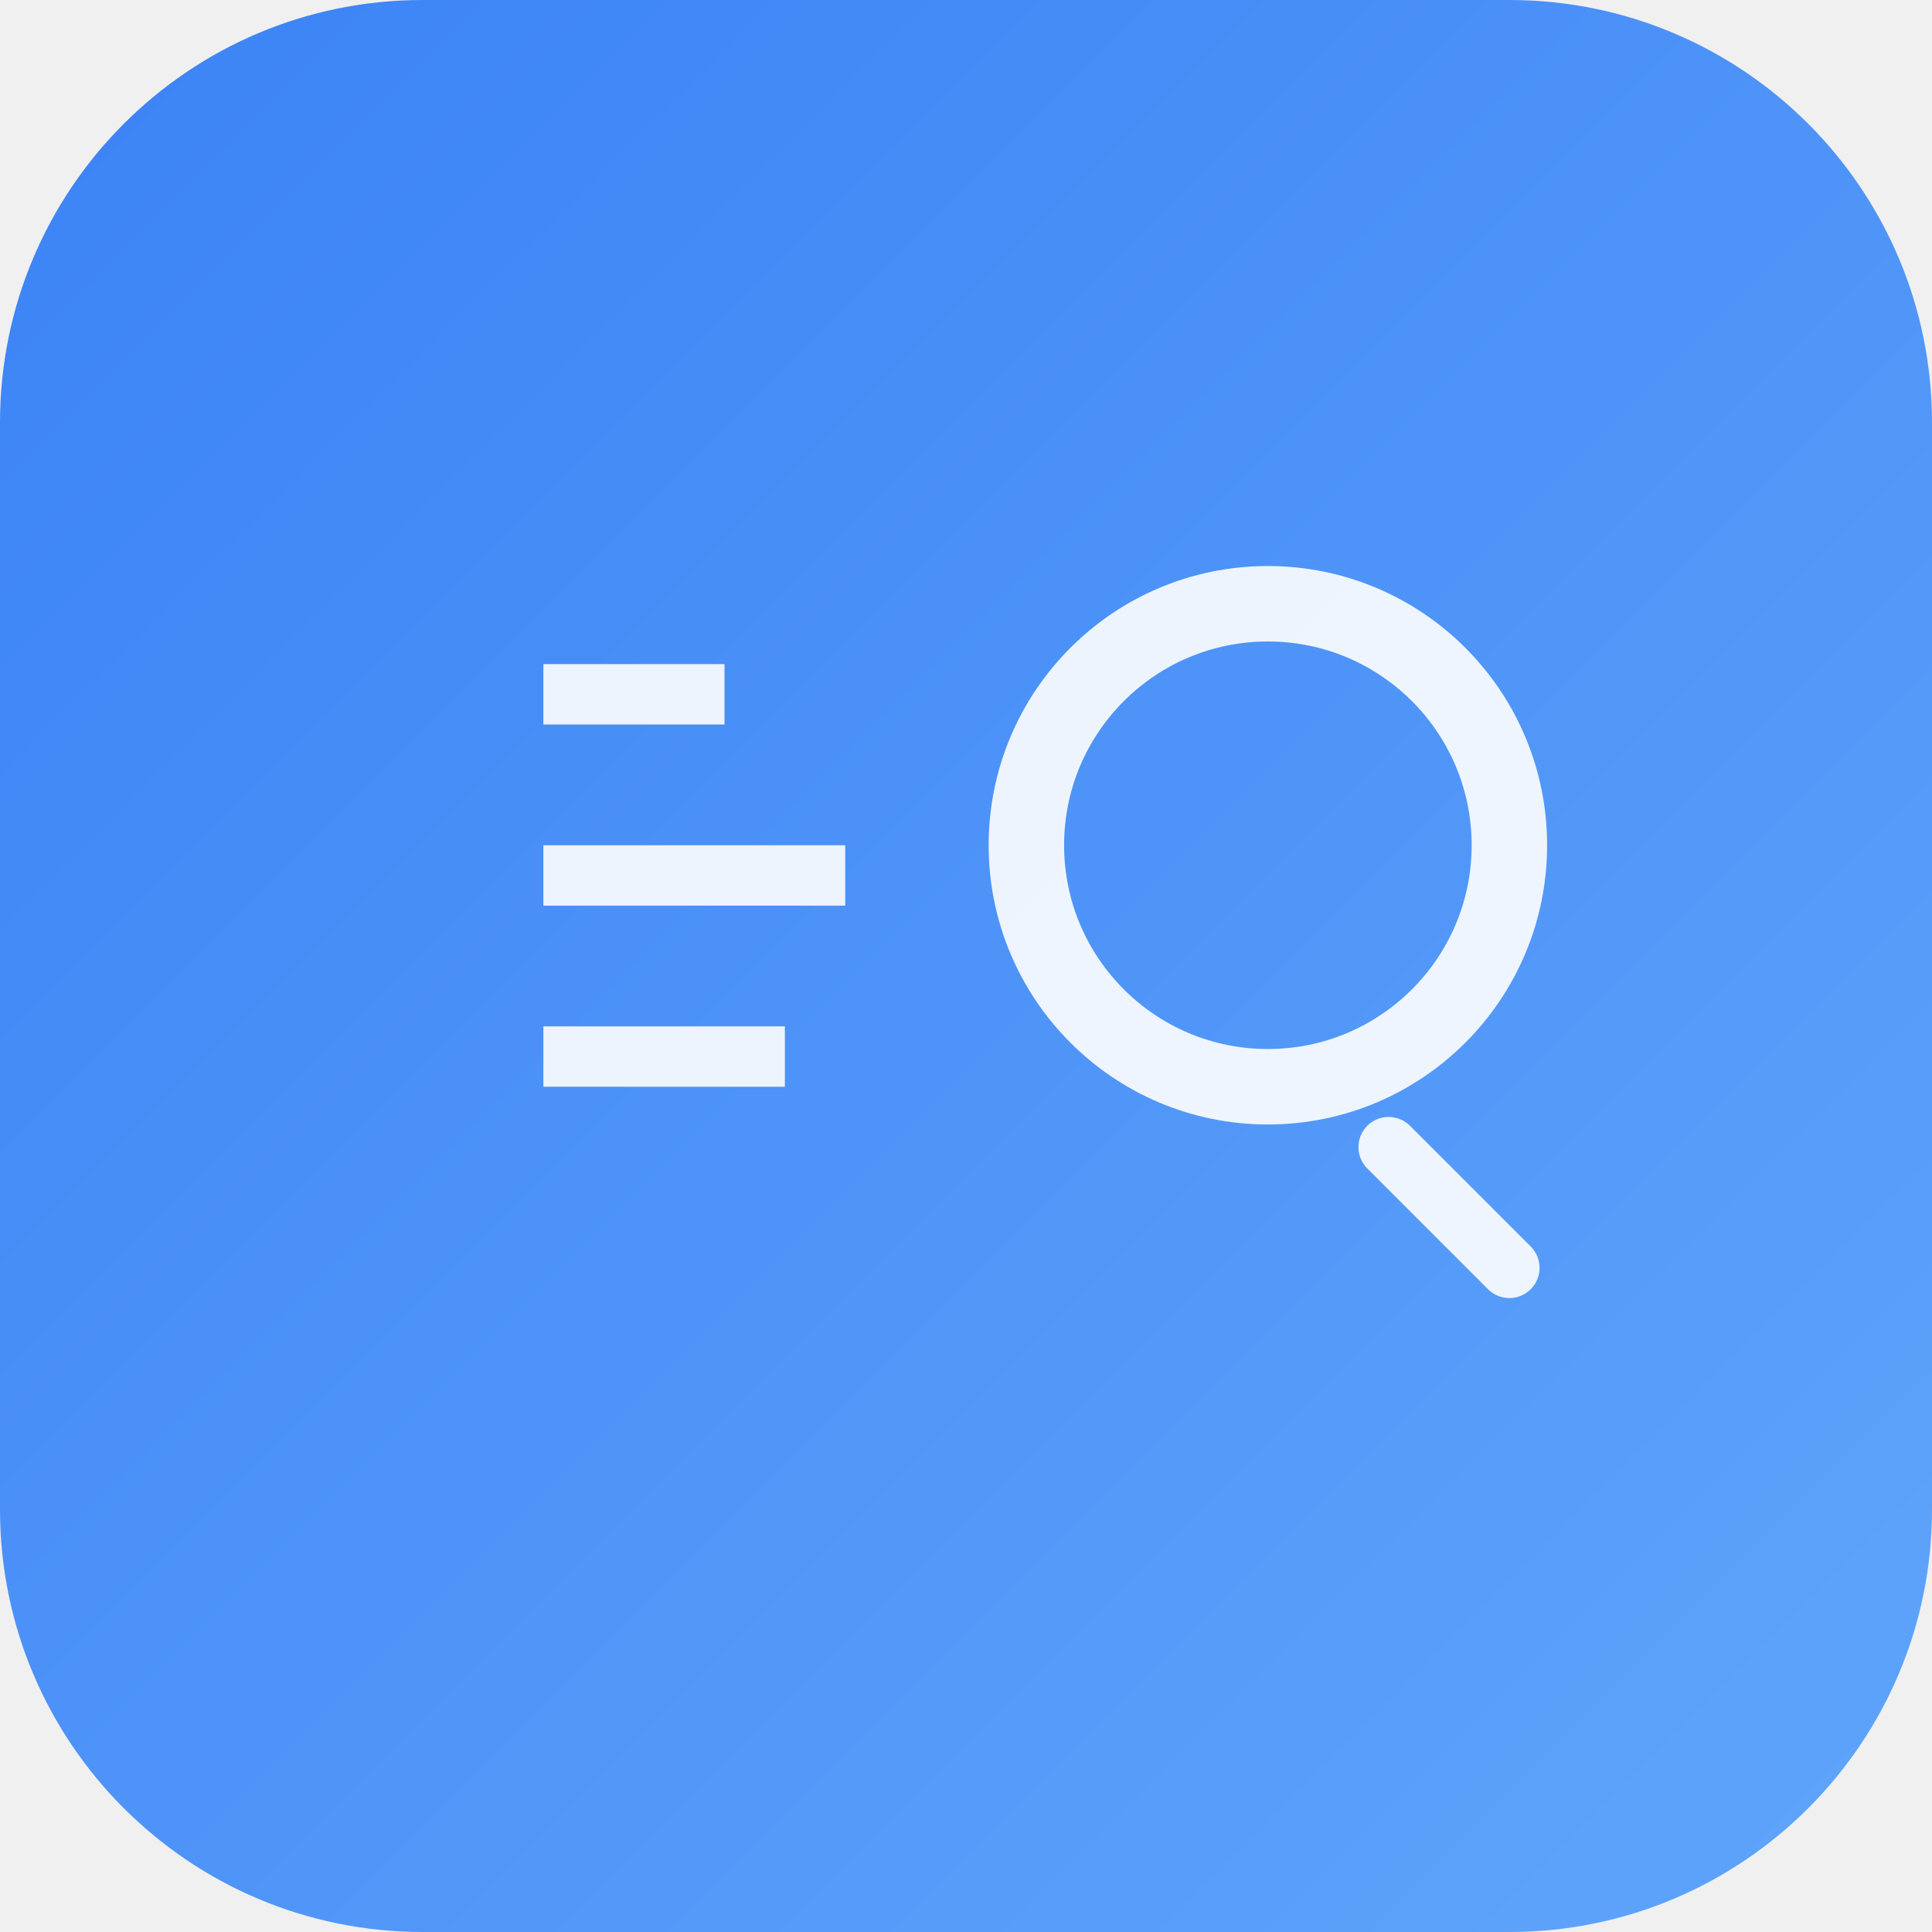
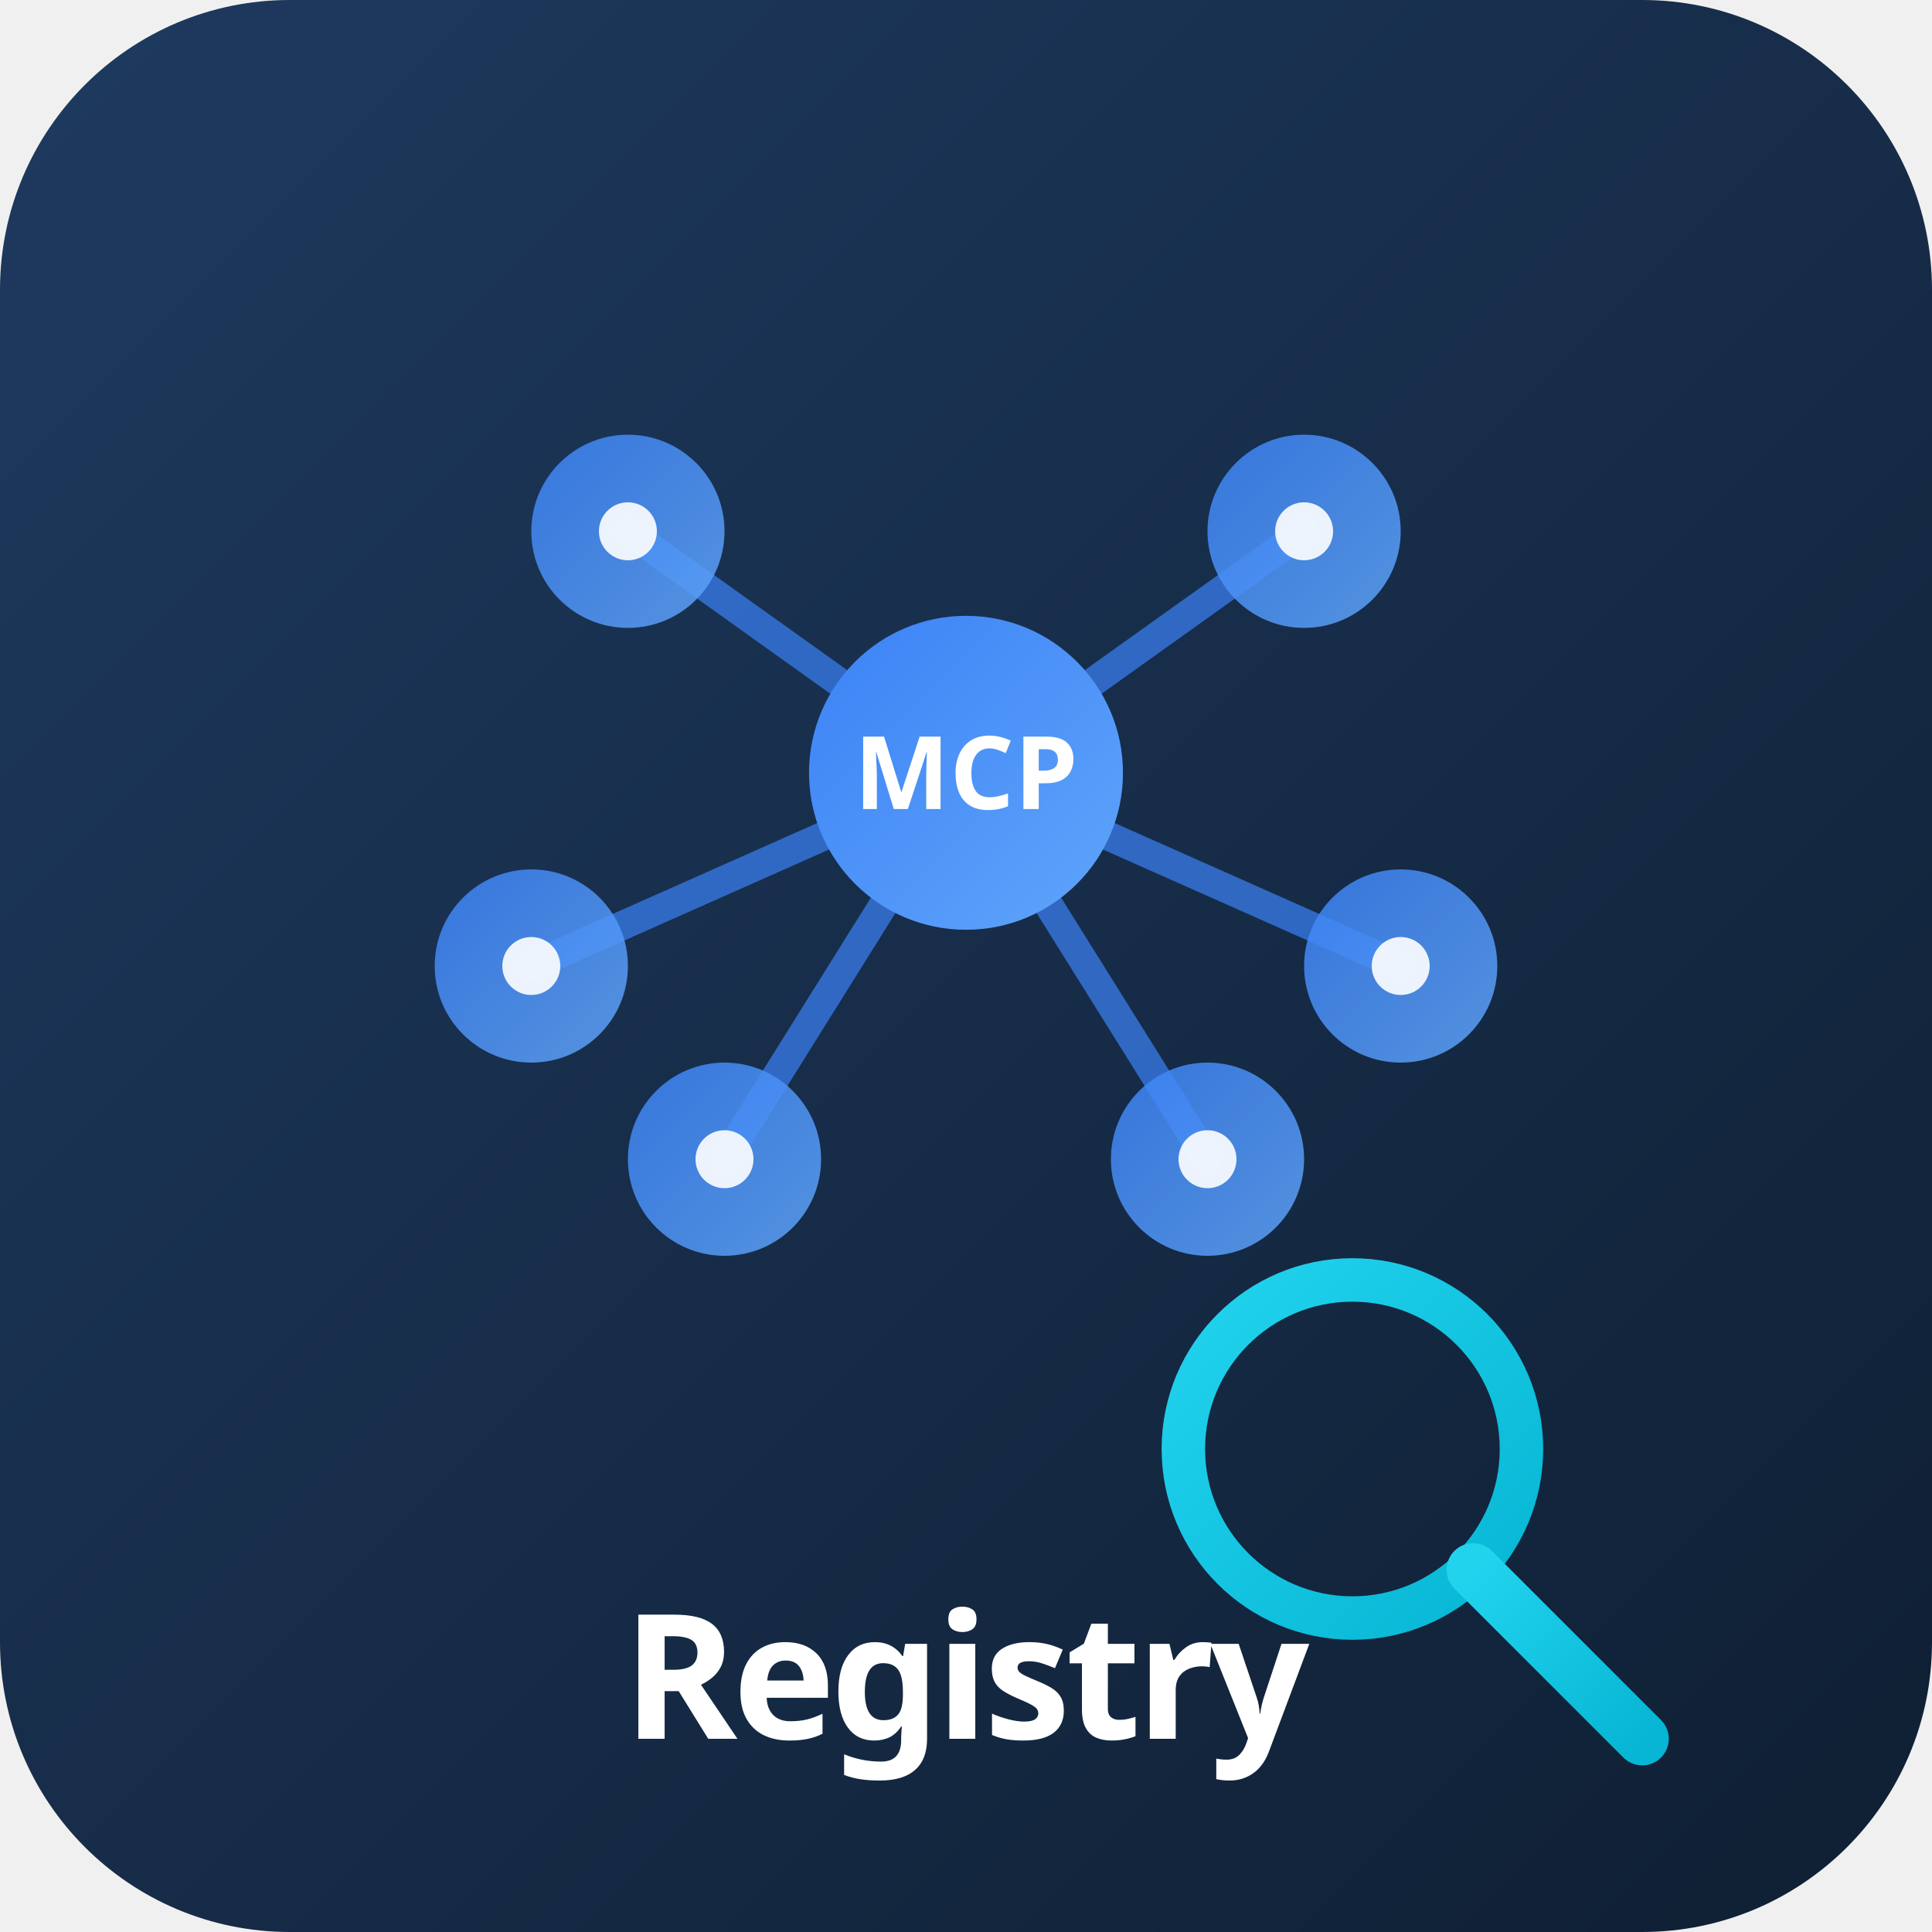
- <svg xmlns="http://www.w3.org/2000/svg" viewBox="0 0 64 64" fill="none" aria-hidden="true">
+ <svg xmlns="http://www.w3.org/2000/svg" viewBox="0 0 800 800" width="800" height="800" fill="none">
  <defs>
-     <linearGradient id="logoGrad" x1="0%" y1="0%" x2="100%" y2="100%">
+     <linearGradient id="bgGrad" x1="0%" y1="0%" x2="100%" y2="100%">
+       <stop offset="0%" stop-color="#1e3a5f" />
+       <stop offset="100%" stop-color="#0f1f33" />
+     </linearGradient>
+     <linearGradient id="nodeGrad" x1="0%" y1="0%" x2="100%" y2="100%">
      <stop offset="0%" stop-color="#3b82f6" />
      <stop offset="100%" stop-color="#60a5fa" />
    </linearGradient>
+     <linearGradient id="searchGrad" x1="0%" y1="0%" x2="100%" y2="100%">
+       <stop offset="0%" stop-color="#22d3ee" />
+       <stop offset="100%" stop-color="#06b6d4" />
+     </linearGradient>
  </defs>
-   <rect width="64" height="64" rx="14" fill="url(#logoGrad)" />
-   <path d="M18 22h6v2h-6v-2zm0 6h10v2H18v-2zm0 6h8v2h-8v-2z" fill="rgba(255,255,255,0.9)" />
-   <circle cx="42" cy="28" r="8" stroke="rgba(255,255,255,0.9)" stroke-width="2.5" fill="none" />
-   <path d="M46 38l4 4" stroke="rgba(255,255,255,0.9)" stroke-width="2" stroke-linecap="round" />
+   <rect width="800" height="800" rx="120" fill="url(#bgGrad)" />
+   <line x1="400" y1="320" x2="260" y2="220" stroke="#3b82f6" stroke-width="12" stroke-linecap="round" opacity="0.7" />
+   <line x1="400" y1="320" x2="540" y2="220" stroke="#3b82f6" stroke-width="12" stroke-linecap="round" opacity="0.7" />
+   <line x1="400" y1="320" x2="220" y2="400" stroke="#3b82f6" stroke-width="12" stroke-linecap="round" opacity="0.7" />
+   <line x1="400" y1="320" x2="580" y2="400" stroke="#3b82f6" stroke-width="12" stroke-linecap="round" opacity="0.7" />
+   <line x1="400" y1="320" x2="300" y2="480" stroke="#3b82f6" stroke-width="12" stroke-linecap="round" opacity="0.7" />
+   <line x1="400" y1="320" x2="500" y2="480" stroke="#3b82f6" stroke-width="12" stroke-linecap="round" opacity="0.7" />
+   <circle cx="400" cy="320" r="65" fill="url(#nodeGrad)" />
+   <text x="400" y="335" font-family="system-ui, sans-serif" font-size="42" font-weight="700" fill="white" text-anchor="middle">MCP</text>
+   <circle cx="260" cy="220" r="40" fill="url(#nodeGrad)" opacity="0.85" />
+   <circle cx="540" cy="220" r="40" fill="url(#nodeGrad)" opacity="0.85" />
+   <circle cx="220" cy="400" r="40" fill="url(#nodeGrad)" opacity="0.85" />
+   <circle cx="580" cy="400" r="40" fill="url(#nodeGrad)" opacity="0.85" />
+   <circle cx="300" cy="480" r="40" fill="url(#nodeGrad)" opacity="0.85" />
+   <circle cx="500" cy="480" r="40" fill="url(#nodeGrad)" opacity="0.85" />
+   <circle cx="260" cy="220" r="12" fill="white" opacity="0.9" />
+   <circle cx="540" cy="220" r="12" fill="white" opacity="0.9" />
+   <circle cx="220" cy="400" r="12" fill="white" opacity="0.9" />
+   <circle cx="580" cy="400" r="12" fill="white" opacity="0.9" />
+   <circle cx="300" cy="480" r="12" fill="white" opacity="0.9" />
+   <circle cx="500" cy="480" r="12" fill="white" opacity="0.9" />
+   <circle cx="560" cy="600" r="70" stroke="url(#searchGrad)" stroke-width="18" fill="none" />
+   <line x1="610" y1="650" x2="680" y2="720" stroke="url(#searchGrad)" stroke-width="22" stroke-linecap="round" />
+   <text x="400" y="720" font-family="system-ui, sans-serif" font-size="72" font-weight="600" fill="white" text-anchor="middle" letter-spacing="-2">Registry</text>
</svg>
